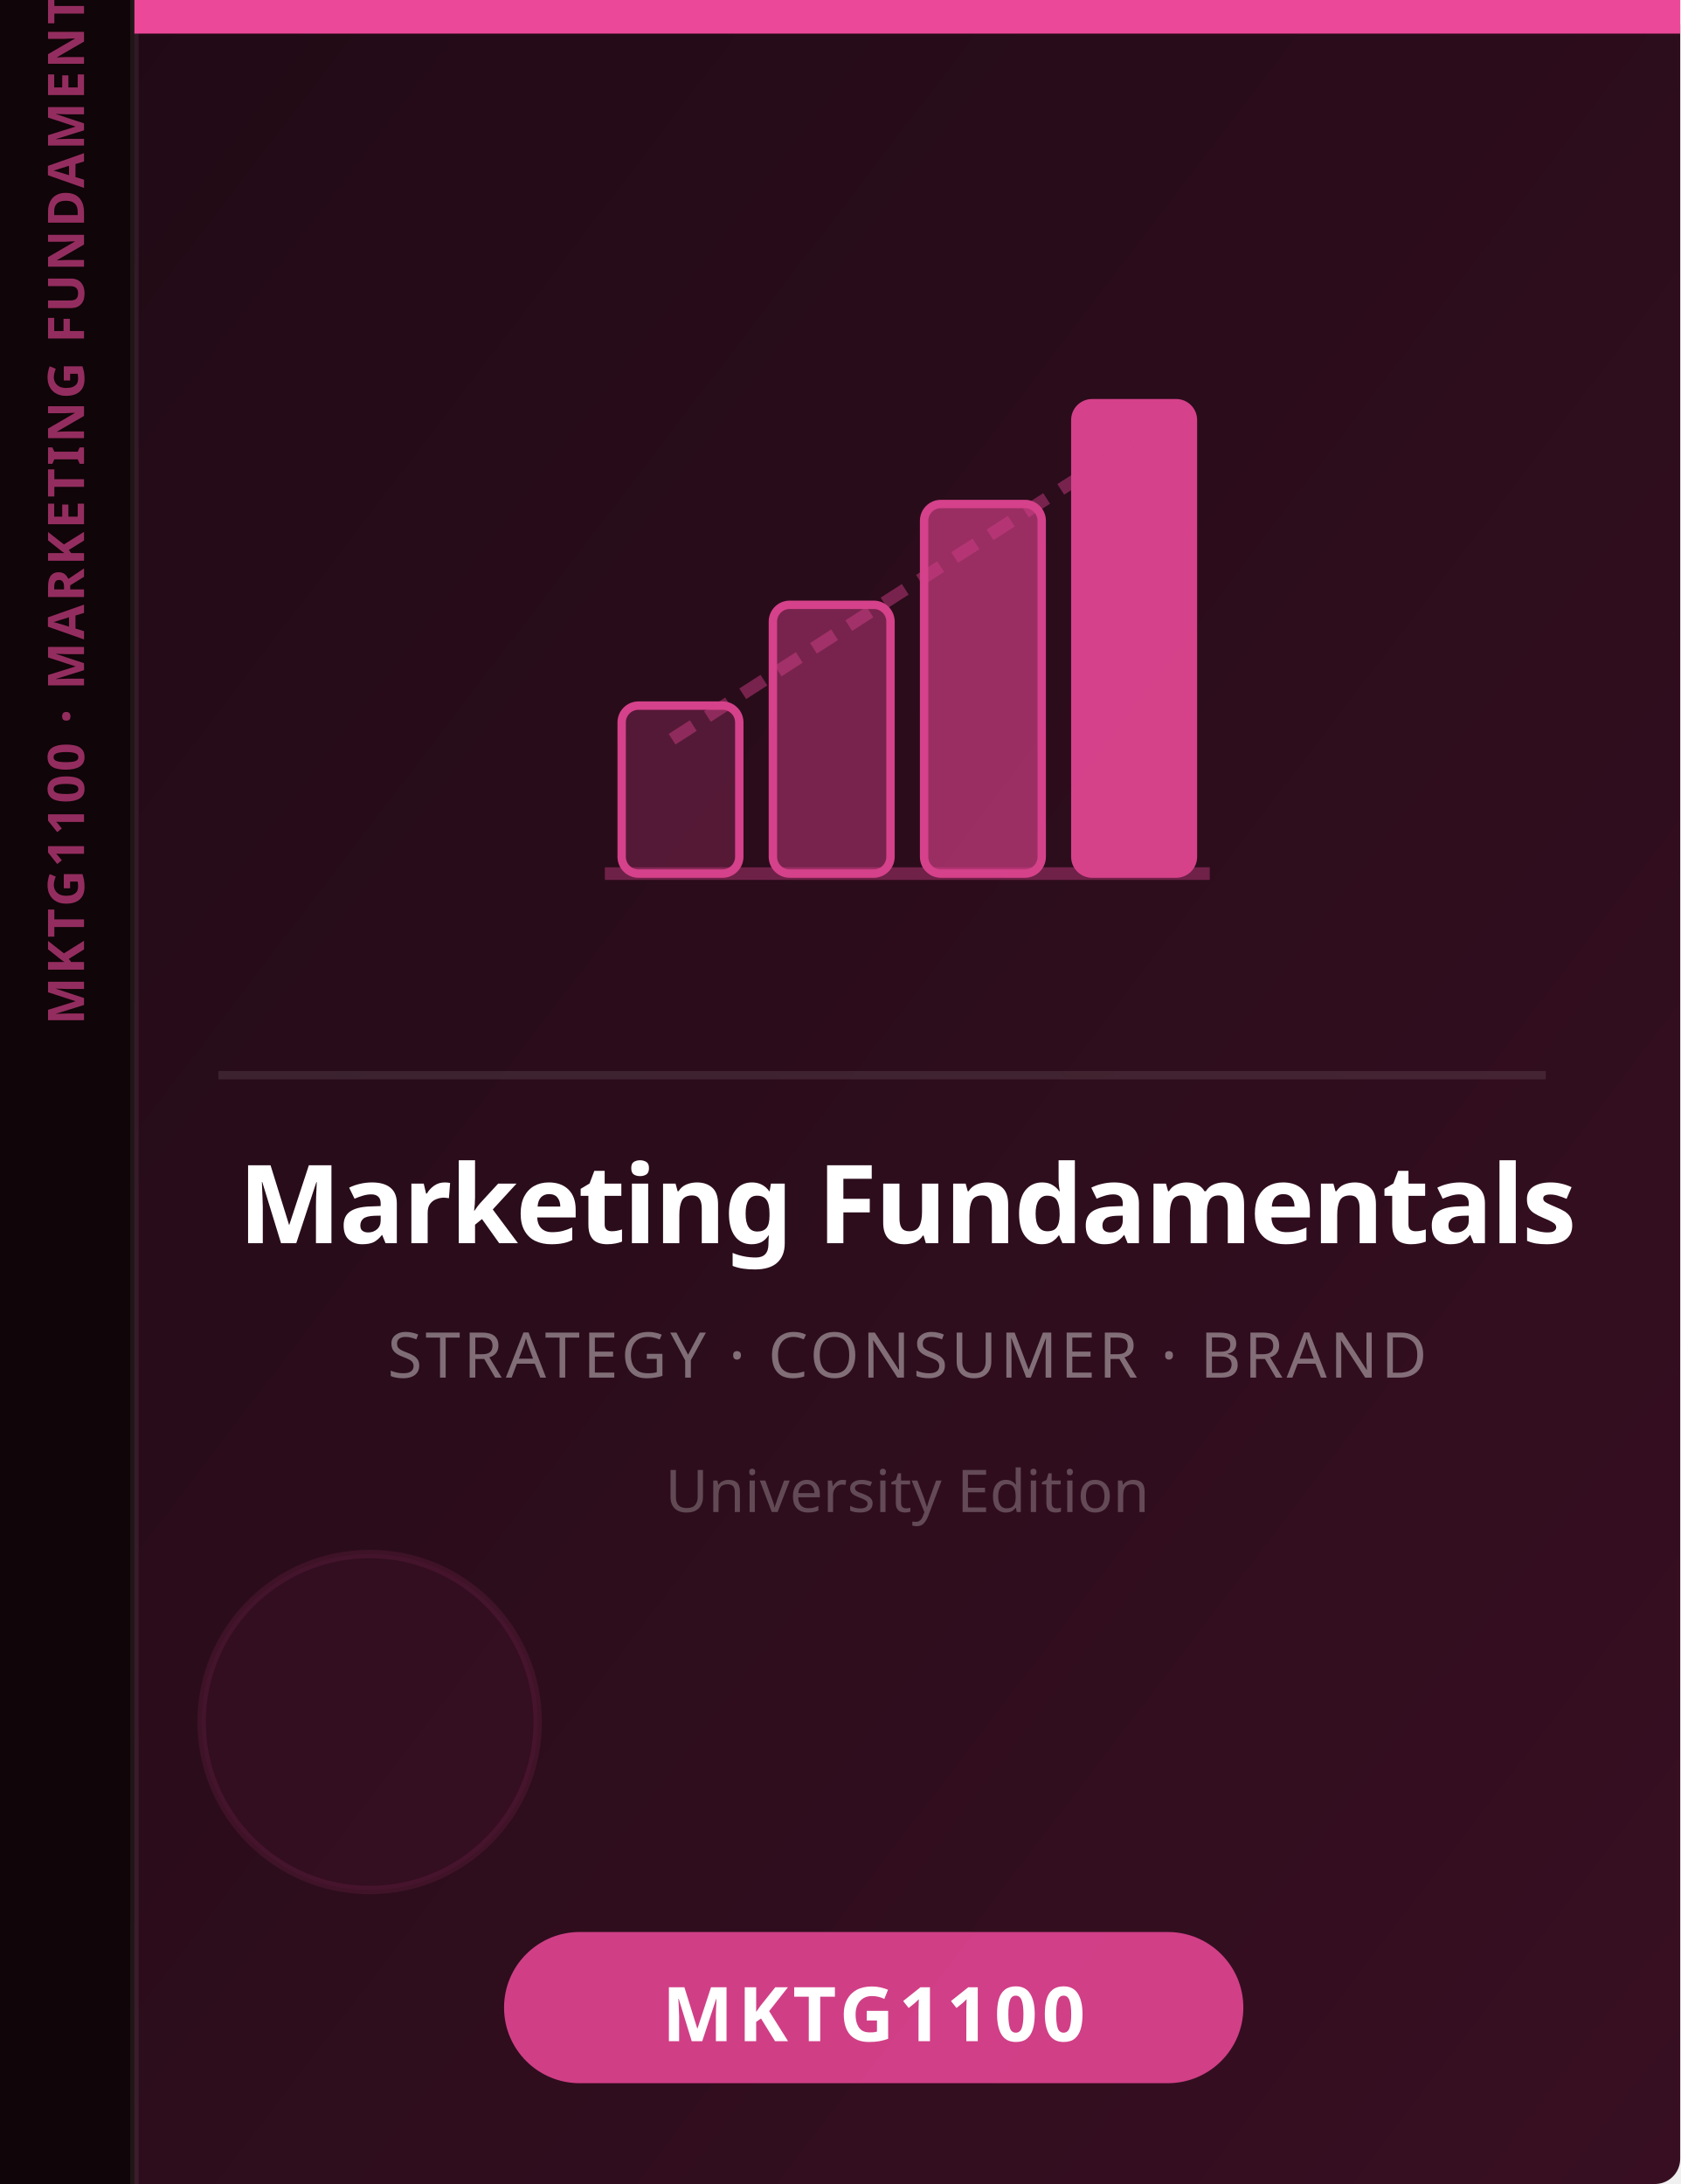
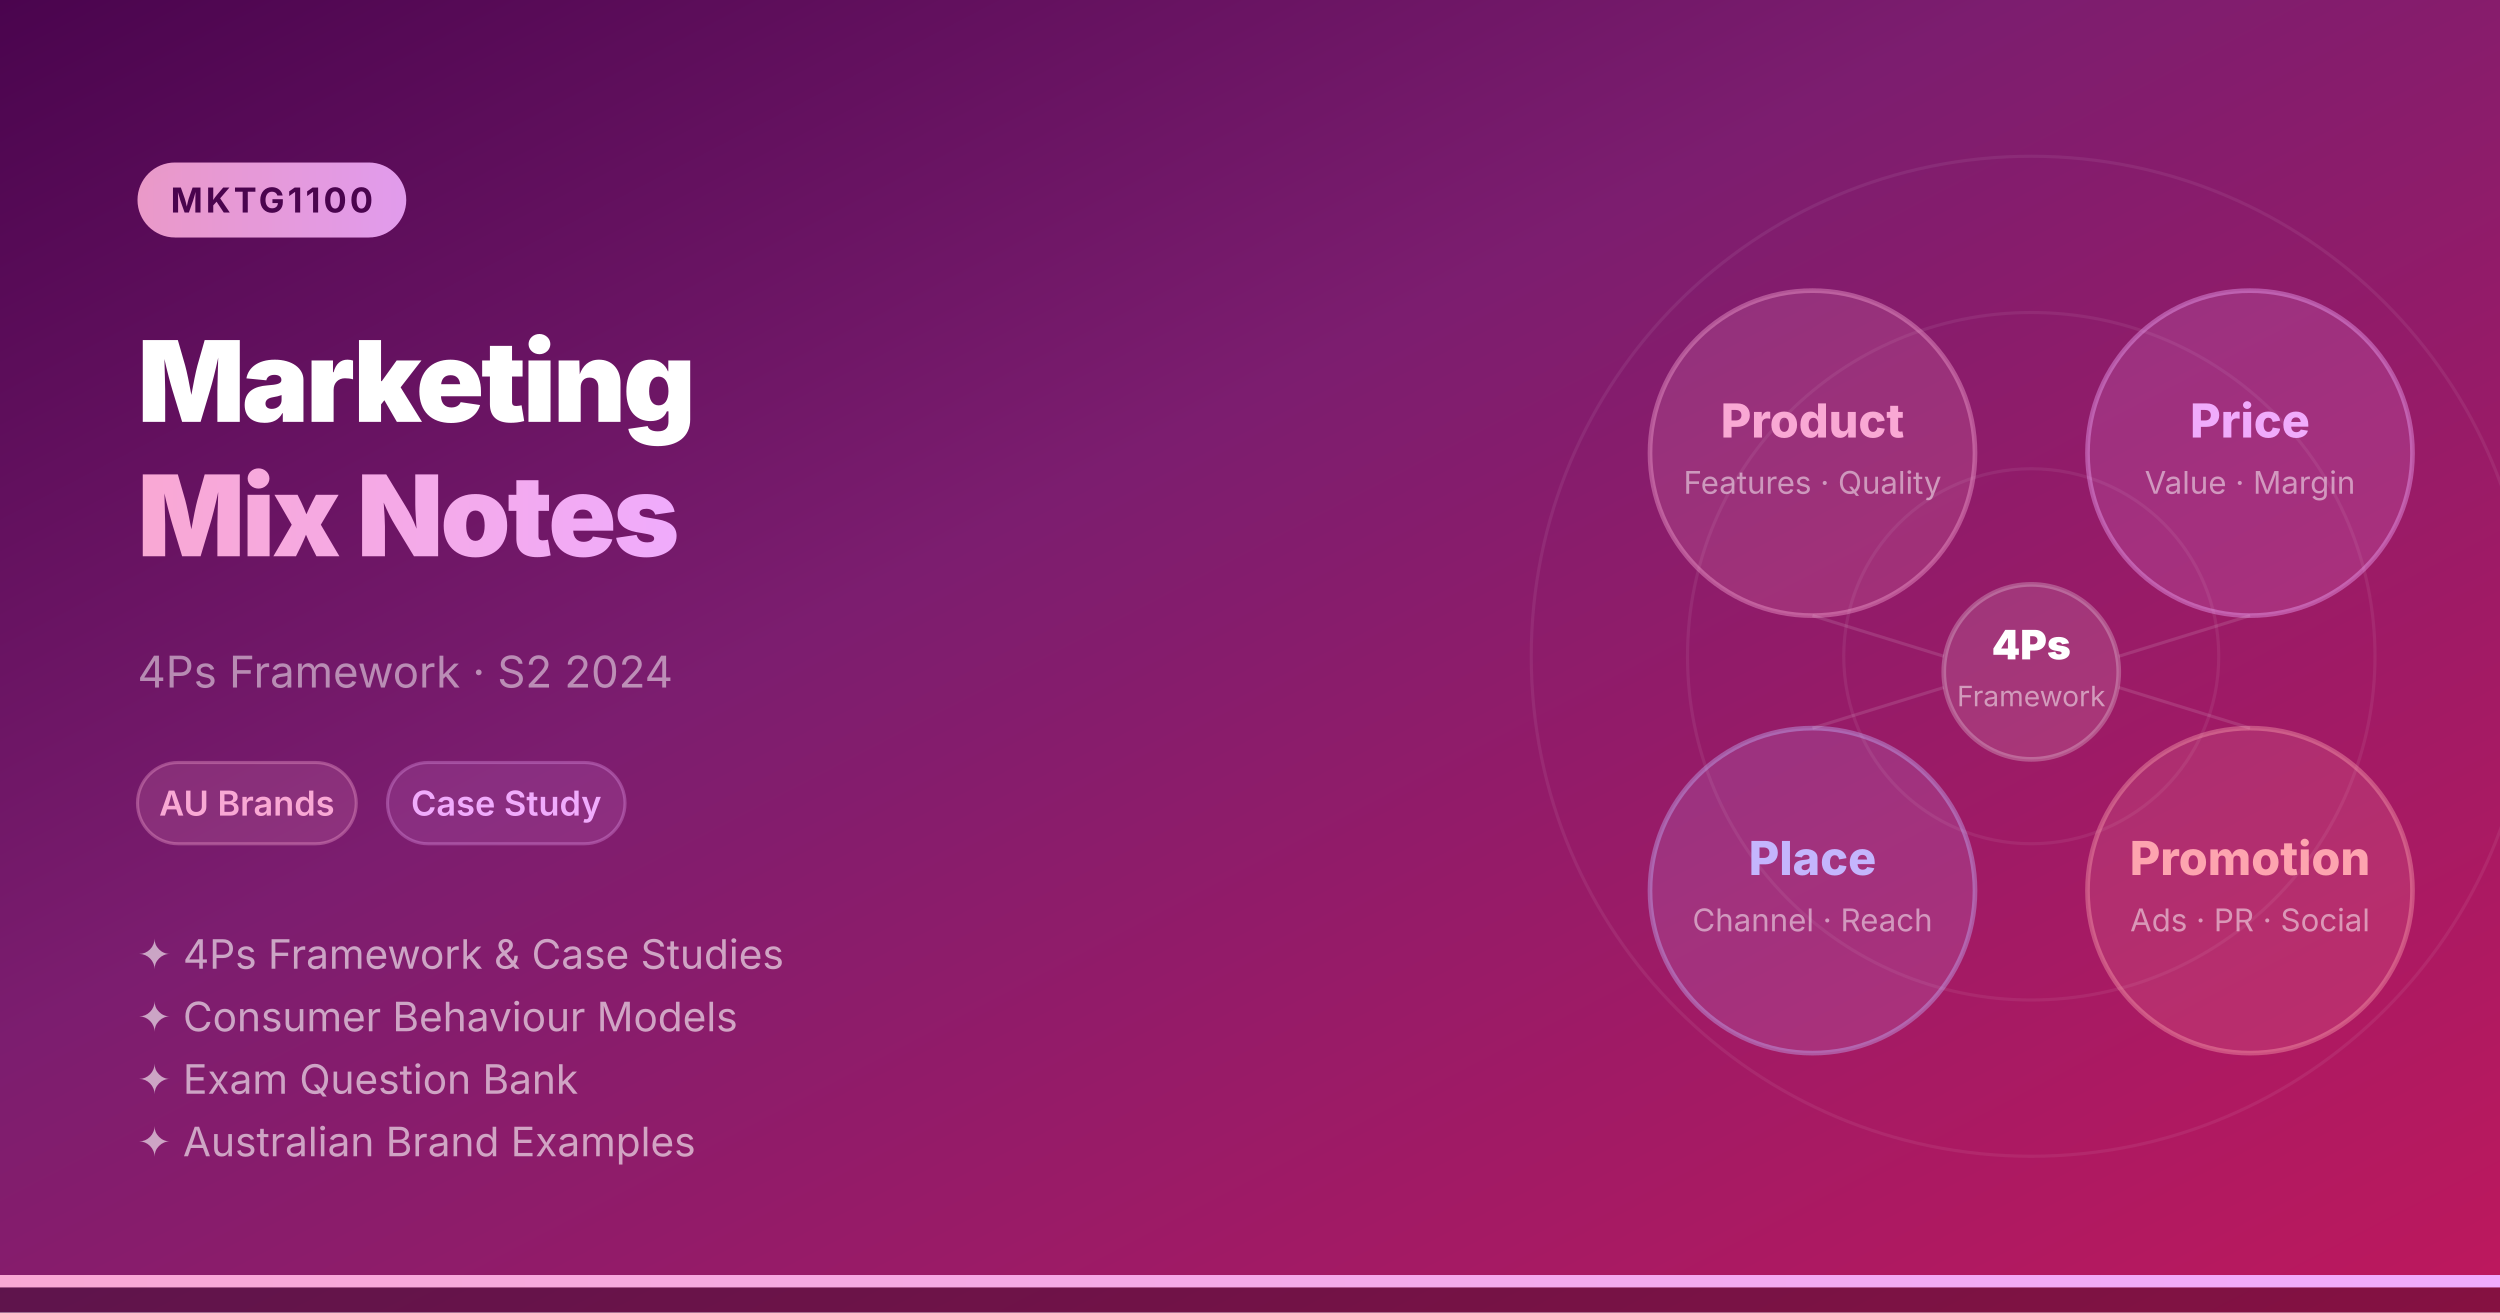
- <svg xmlns="http://www.w3.org/2000/svg" viewBox="0 0 200 260" width="200" height="260">
+ <svg xmlns="http://www.w3.org/2000/svg" viewBox="0 0 800 420" width="800" height="420">
  <defs>
    <linearGradient id="bg" x1="0" y1="0" x2="1" y2="1">
-       <stop offset="0%" stop-color="#200a15" />
-       <stop offset="100%" stop-color="#380f22" />
+       <stop offset="0%" stop-color="#4a044e" />
+       <stop offset="40%" stop-color="#7c1d6f" />
+       <stop offset="100%" stop-color="#be185d" />
+     </linearGradient>
+     <linearGradient id="acc" x1="0" y1="0" x2="1" y2="0">
+       <stop offset="0%" stop-color="#f9a8d4" />
+       <stop offset="100%" stop-color="#f0abfc" />
    </linearGradient>
  </defs>
-   <rect width="200" height="260" fill="url(#bg)" rx="3" />
-   <rect width="16" height="260" fill="#100508" rx="3 0 0 3" />
-   <line x1="16" y1="0" x2="16" y2="260" stroke="rgba(255,255,255,0.07)" stroke-width="1" />
-   <text x="-122" y="10" transform="rotate(-90)" fill="rgba(236,72,153,0.6)" font-family="sans-serif" font-size="6" font-weight="700" letter-spacing="0.06em">MKTG1100 · MARKETING FUNDAMENTALS</text>
-   <rect x="16" y="0" width="184" height="4" fill="#ec4899" />
-   <g transform="translate(108, 82)" opacity="0.88">
-     <line x1="-36" y1="22" x2="36" y2="22" stroke="rgba(236,72,153,0.4)" stroke-width="1.5" />
-     <rect x="-34" y="2" width="14" height="20" rx="2" fill="rgba(236,72,153,0.25)" stroke="#ec4899" stroke-width="1" />
-     <rect x="-16" y="-10" width="14" height="32" rx="2" fill="rgba(236,72,153,0.45)" stroke="#ec4899" stroke-width="1" />
-     <rect x="2" y="-22" width="14" height="44" rx="2" fill="rgba(236,72,153,0.65)" stroke="#ec4899" stroke-width="1" />
-     <rect x="20" y="-34" width="14" height="56" rx="2" fill="#ec4899" stroke="#ec4899" stroke-width="1" />
-     <path d="M -28 6 L 28 -30" fill="none" stroke="rgba(236,72,153,0.45)" stroke-width="1.5" stroke-dasharray="3 2" />
+   <rect width="800" height="420" fill="url(#bg)" />
+   <circle cx="650" cy="210" r="160" fill="none" stroke="rgba(255,255,255,0.07)" stroke-width="1" />
+   <circle cx="650" cy="210" r="110" fill="none" stroke="rgba(255,255,255,0.07)" stroke-width="1" />
+   <circle cx="650" cy="210" r="60" fill="none" stroke="rgba(255,255,255,0.07)" stroke-width="1" />
+   <circle cx="580" cy="145" r="52" fill="rgba(249,168,212,0.15)" stroke="rgba(249,168,212,0.4)" stroke-width="1.5" />
+   <text x="580" y="140" font-family="Inter, sans-serif" font-size="15" font-weight="800" fill="#f9a8d4" text-anchor="middle">Product</text>
+   <text x="580" y="158" font-family="Inter, sans-serif" font-size="10" fill="rgba(255,255,255,0.5)" text-anchor="middle">Features · Quality</text>
+   <circle cx="720" cy="145" r="52" fill="rgba(240,171,252,0.15)" stroke="rgba(240,171,252,0.4)" stroke-width="1.5" />
+   <text x="720" y="140" font-family="Inter, sans-serif" font-size="15" font-weight="800" fill="#f0abfc" text-anchor="middle">Price</text>
+   <text x="720" y="158" font-family="Inter, sans-serif" font-size="10" fill="rgba(255,255,255,0.5)" text-anchor="middle">Value · Margin</text>
+   <circle cx="580" cy="285" r="52" fill="rgba(196,181,253,0.15)" stroke="rgba(196,181,253,0.4)" stroke-width="1.5" />
+   <text x="580" y="280" font-family="Inter, sans-serif" font-size="15" font-weight="800" fill="#c4b5fd" text-anchor="middle">Place</text>
+   <text x="580" y="298" font-family="Inter, sans-serif" font-size="10" fill="rgba(255,255,255,0.5)" text-anchor="middle">Channel · Reach</text>
+   <circle cx="720" cy="285" r="52" fill="rgba(253,164,175,0.15)" stroke="rgba(253,164,175,0.4)" stroke-width="1.5" />
+   <text x="720" y="280" font-family="Inter, sans-serif" font-size="15" font-weight="800" fill="#fda4af" text-anchor="middle">Promotion</text>
+   <text x="720" y="298" font-family="Inter, sans-serif" font-size="10" fill="rgba(255,255,255,0.5)" text-anchor="middle">Ads · PR · Social</text>
+   <circle cx="650" cy="215" r="28" fill="rgba(255,255,255,0.12)" stroke="rgba(255,255,255,0.25)" stroke-width="1.5" />
+   <text x="650" y="211" font-family="Inter, sans-serif" font-size="13" font-weight="900" fill="#fff" text-anchor="middle">4Ps</text>
+   <text x="650" y="226" font-family="Inter, sans-serif" font-size="9" fill="rgba(255,255,255,0.5)" text-anchor="middle">Framework</text>
+   <line x1="580" y1="197" x2="622" y2="210" stroke="rgba(255,255,255,0.12)" stroke-width="1" />
+   <line x1="720" y1="197" x2="678" y2="210" stroke="rgba(255,255,255,0.12)" stroke-width="1" />
+   <line x1="580" y1="233" x2="622" y2="220" stroke="rgba(255,255,255,0.12)" stroke-width="1" />
+   <line x1="720" y1="233" x2="678" y2="220" stroke="rgba(255,255,255,0.12)" stroke-width="1" />
+   <rect x="44" y="52" width="86" height="24" rx="12" fill="url(#acc)" opacity="0.9" />
+   <text x="87" y="68" font-family="Inter, sans-serif" font-size="11" font-weight="700" fill="#4a044e" text-anchor="middle" letter-spacing="1">MKTG1100</text>
+   <text x="44" y="135" font-family="Inter, sans-serif" font-size="36" font-weight="900" fill="#fff" letter-spacing="-1">Marketing</text>
+   <text x="44" y="178" font-family="Inter, sans-serif" font-size="36" font-weight="900" fill="url(#acc)" letter-spacing="-1">Mix Notes</text>
+   <text x="44" y="220" font-family="Inter, sans-serif" font-size="14" fill="rgba(255,255,255,0.5)">4Ps Framework  ·  S2 2024</text>
+   <g transform="translate(44, 244)">
+     <rect width="70" height="26" rx="13" fill="rgba(249,168,212,0.15)" stroke="rgba(249,168,212,0.35)" stroke-width="1" />
+     <text x="35" y="17" font-family="Inter, sans-serif" font-size="11" font-weight="600" fill="#f9a8d4" text-anchor="middle">AU Brands</text>
  </g>
-   <line x1="26" y1="128" x2="184" y2="128" stroke="rgba(255,255,255,0.09)" stroke-width="1" />
-   <text x="108" y="148" text-anchor="middle" fill="#fff" font-family="sans-serif" font-size="13" font-weight="800" letter-spacing="-0.02em">Marketing Fundamentals</text>
-   <text x="108" y="164" text-anchor="middle" fill="rgba(255,255,255,0.4)" font-family="sans-serif" font-size="7.5" letter-spacing="0.05em">STRATEGY · CONSUMER · BRAND</text>
-   <text x="108" y="180" text-anchor="middle" fill="rgba(255,255,255,0.25)" font-family="sans-serif" font-size="7">University Edition</text>
-   <rect x="60" y="230" width="88" height="18" rx="9" fill="#ec4899" opacity="0.85" />
-   <text x="104" y="243" text-anchor="middle" fill="#fff" font-family="sans-serif" font-size="9" font-weight="800" letter-spacing="0.06em">MKTG1100</text>
-   <circle cx="44" cy="205" r="20" fill="rgba(236,72,153,0.04)" stroke="rgba(236,72,153,0.1)" stroke-width="1" />
+   <g transform="translate(124, 244)">
+     <rect width="76" height="26" rx="13" fill="rgba(240,171,252,0.12)" stroke="rgba(240,171,252,0.3)" stroke-width="1" />
+     <text x="38" y="17" font-family="Inter, sans-serif" font-size="11" font-weight="600" fill="#f0abfc" text-anchor="middle">Case Study</text>
+   </g>
+   <g font-family="Inter, sans-serif" font-size="13" fill="rgba(255,255,255,0.6)">
+     <text x="44" y="310">✦  4Ps Framework &amp; Case Studies</text>
+     <text x="44" y="330">✦  Consumer Behaviour Models</text>
+     <text x="44" y="350">✦  Exam Question Bank</text>
+     <text x="44" y="370">✦  Australian Brand Examples</text>
+   </g>
+   <rect x="0" y="408" width="800" height="4" fill="url(#acc)" />
+   <rect x="0" y="412" width="800" height="8" fill="rgba(0,0,0,0.3)" />
</svg>
